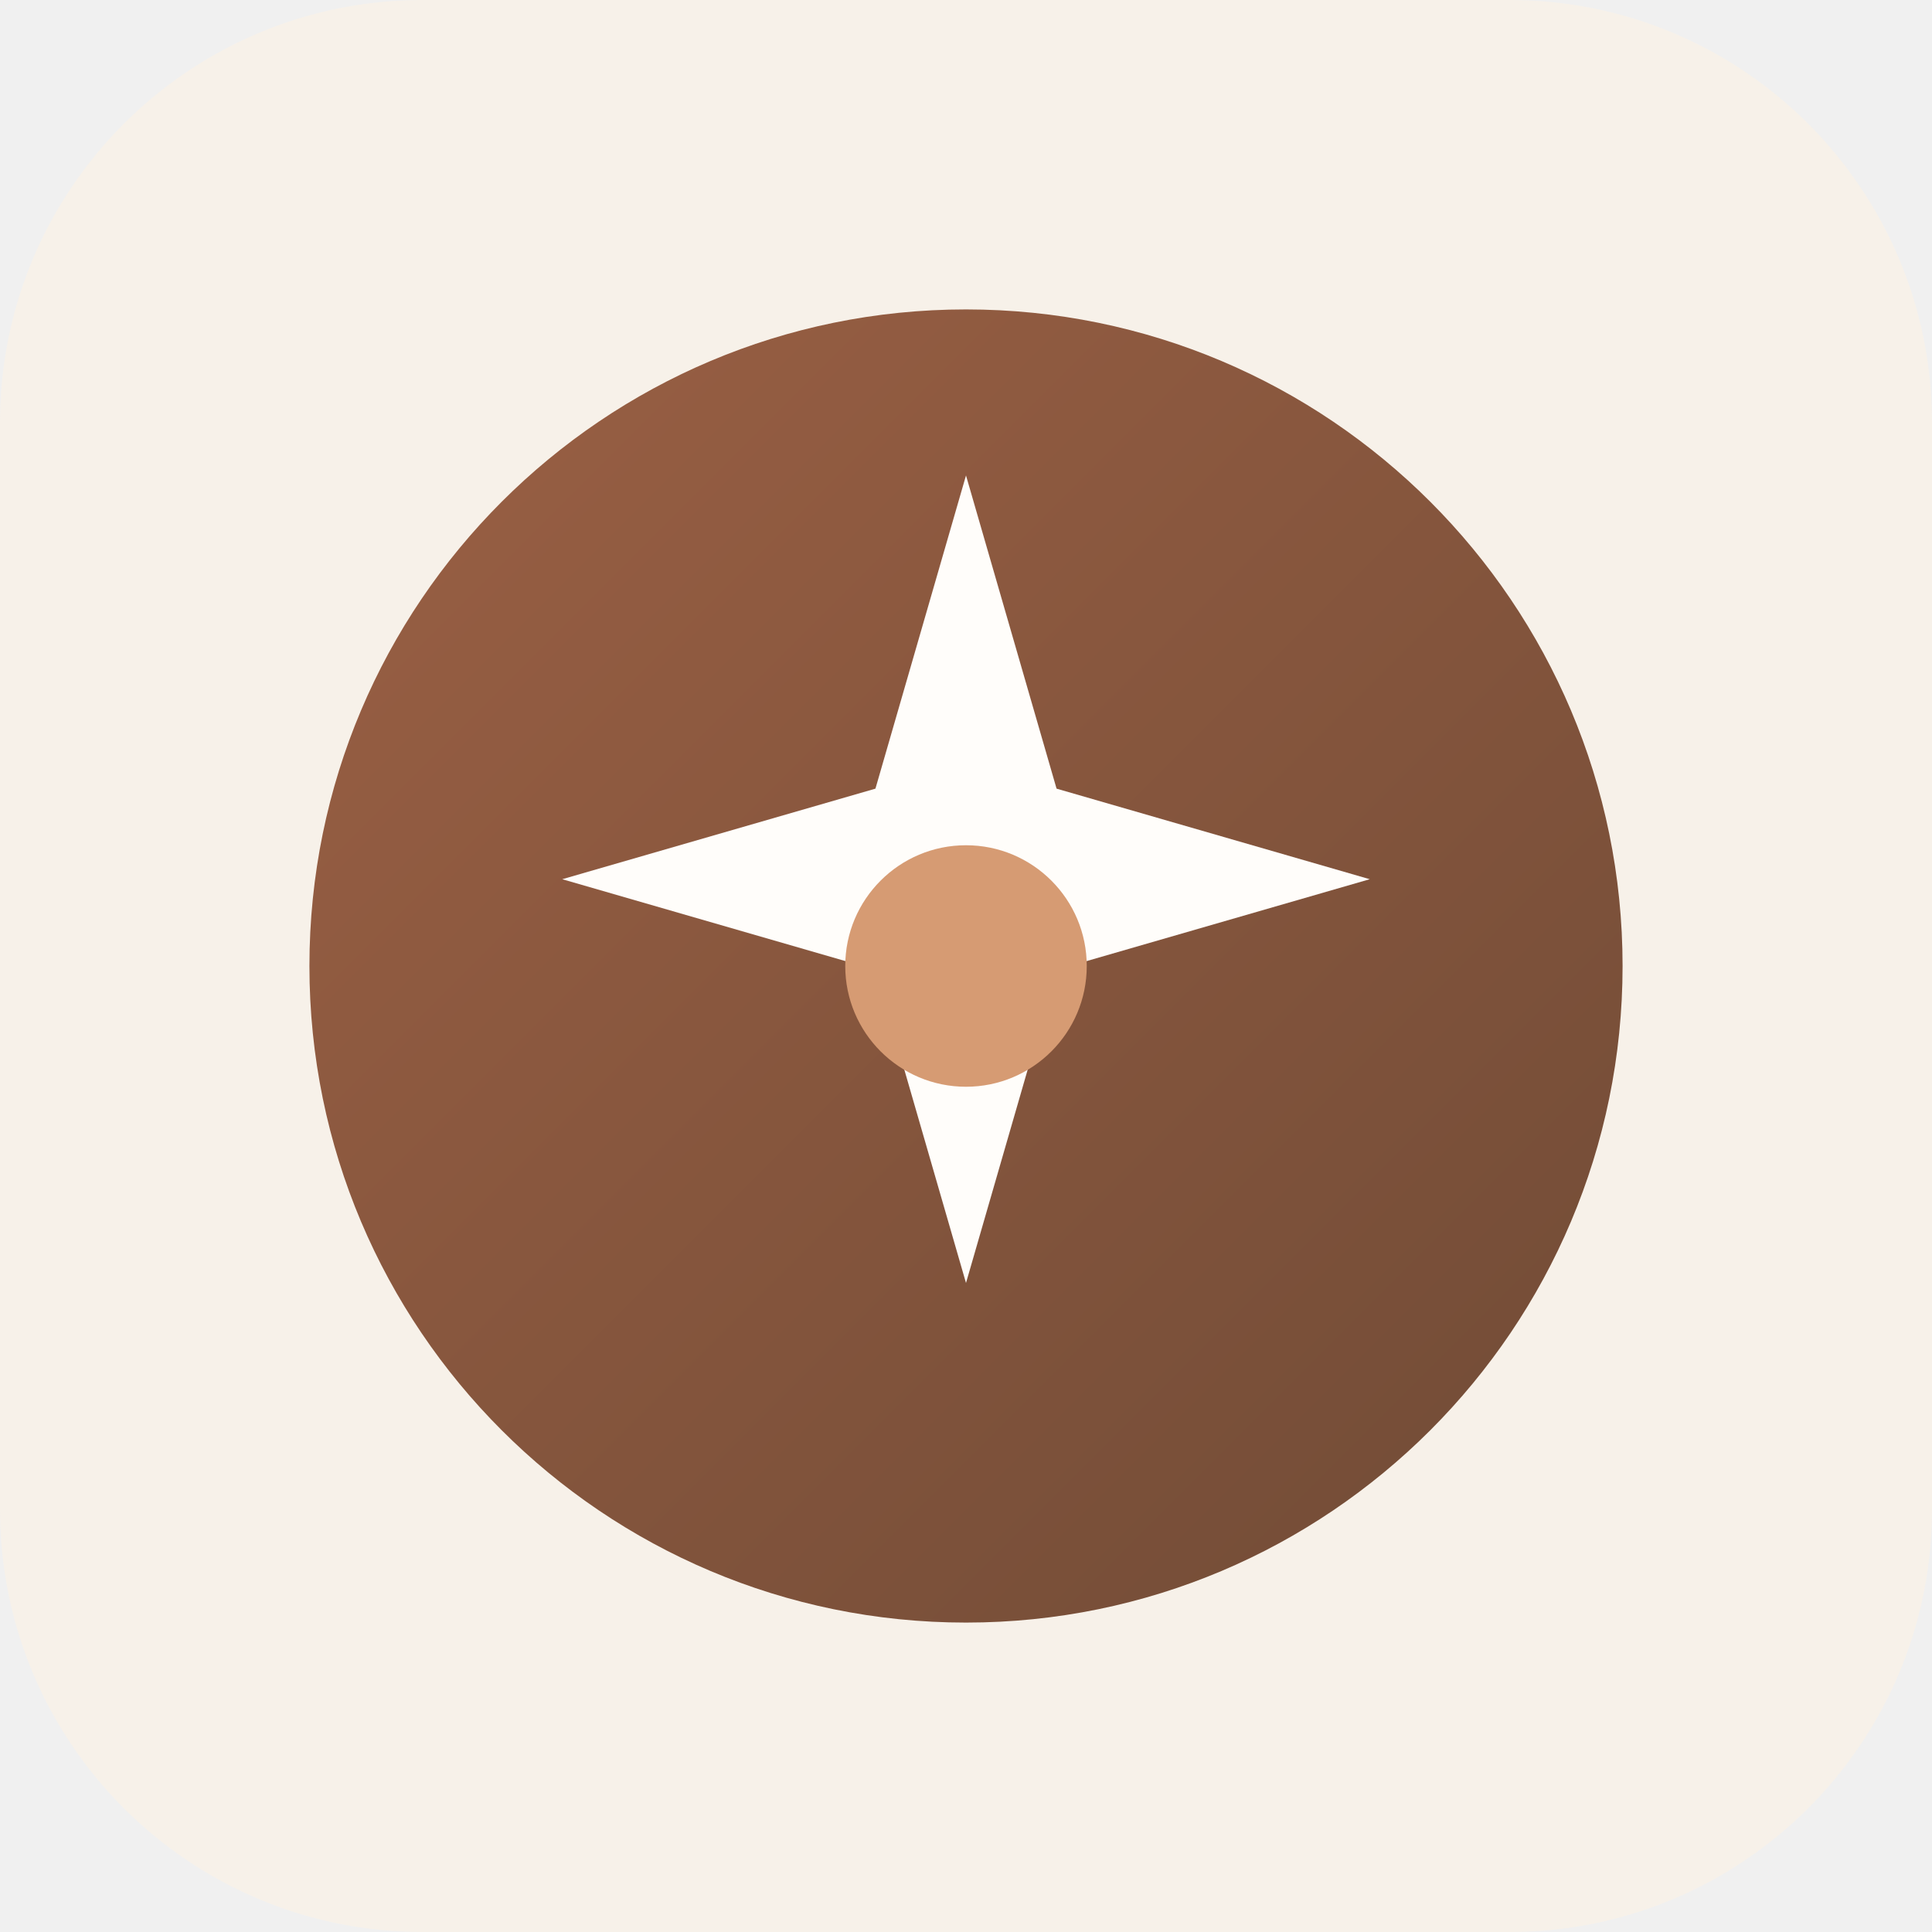
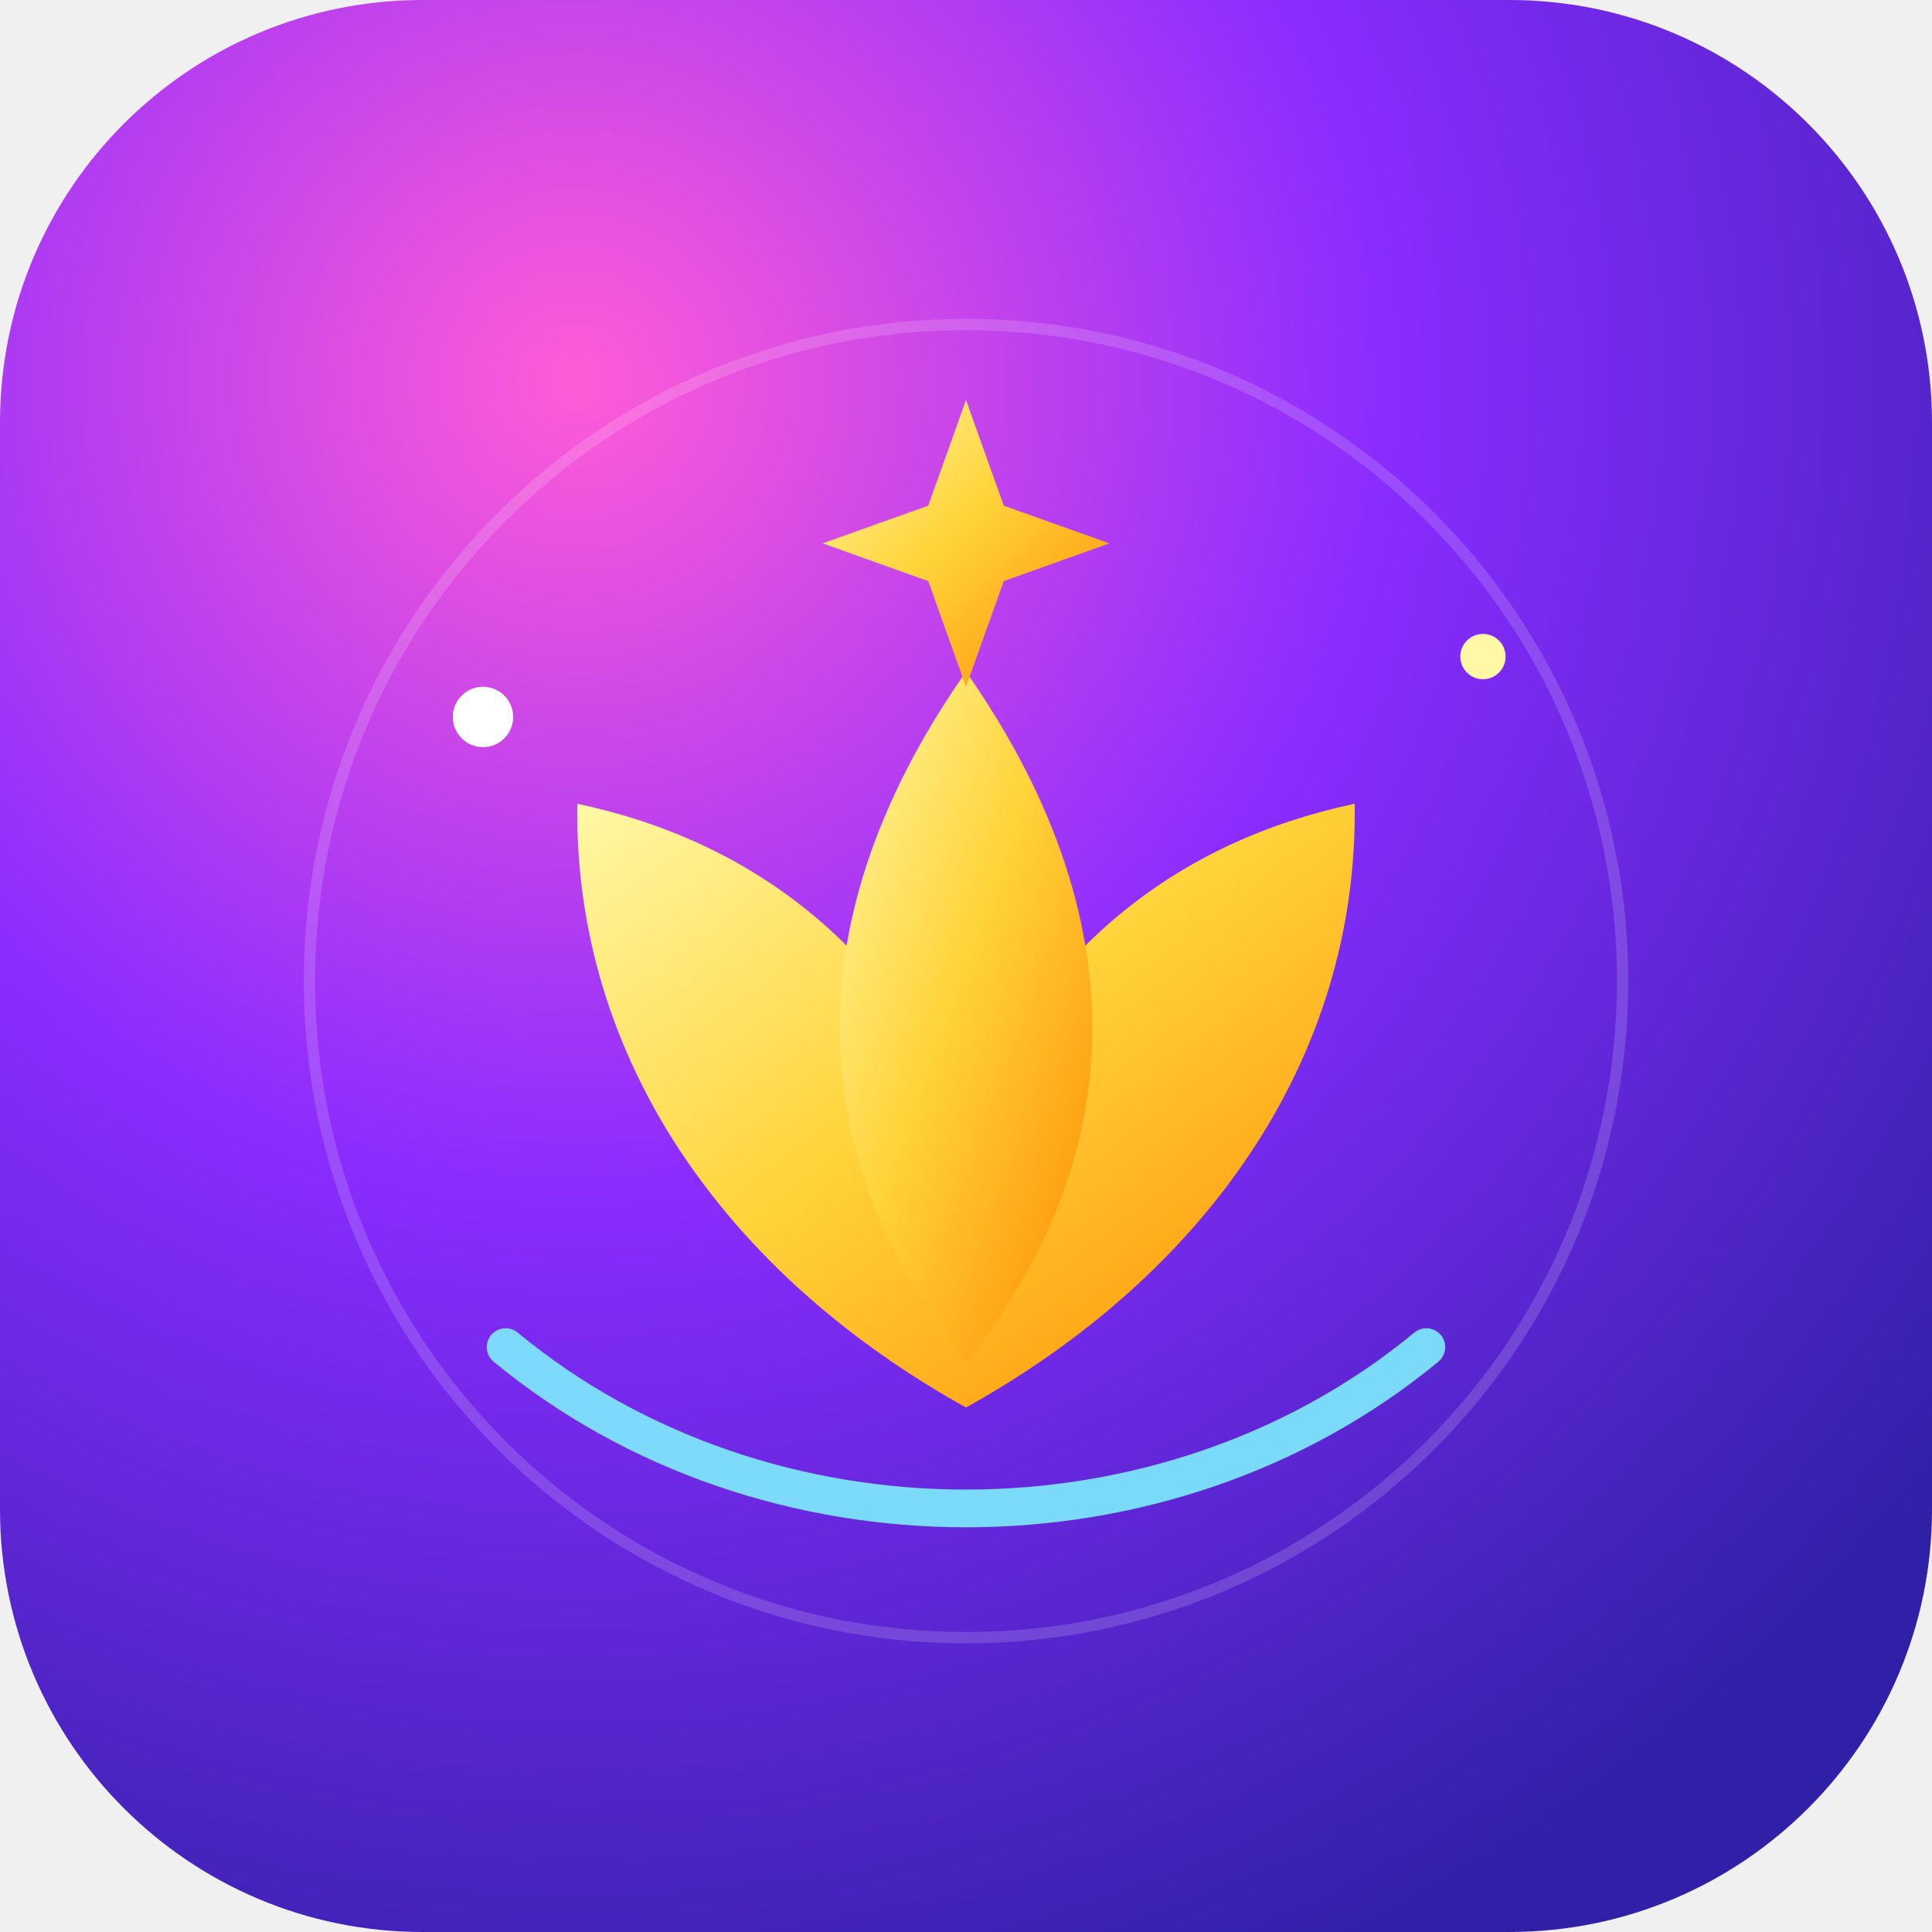
<svg xmlns="http://www.w3.org/2000/svg" viewBox="0 0 512 512">
  <defs>
-     <linearGradient id="g" x1="0" y1="0" x2="1" y2="1">
-       <stop stop-color="#9b6044" />
-       <stop offset="1" stop-color="#704b36" />
+     <radialGradient id="bg" cx="30%" cy="20%" r="90%">
+       <stop offset="0" stop-color="#ff5cd7" />
+       <stop offset=".46" stop-color="#8a2cff" />
+       <stop offset="1" stop-color="#3020a8" />
+     </radialGradient>
+     <linearGradient id="gold" x1="0" y1="0" x2="1" y2="1">
+       <stop stop-color="#fff8a6" />
+       <stop offset=".45" stop-color="#ffd43b" />
+       <stop offset="1" stop-color="#ff8a00" />
    </linearGradient>
  </defs>
-   <rect width="512" height="512" rx="112" fill="#f7f1e9" />
-   <circle cx="256" cy="256" r="174" fill="url(#g)" />
-   <path d="M256 126l24 83 83 24-83 24-24 83-24-83-83-24 83-24z" fill="#fffdfa" />
-   <circle cx="256" cy="256" r="32" fill="#d69b73" />
+   <rect width="512" height="512" rx="112" fill="url(#bg)" />
+   <circle cx="256" cy="260" r="174" fill="none" stroke="#fff" stroke-opacity=".16" stroke-width="3" />
+   <g fill="url(#gold)">
+     <path d="M256 373c-63-35-104-92-103-160 47 10 82 38 103 84 21-46 56-74 103-84 1 68-40 125-103 160z" />
+     <path d="M256 361c-40-50-49-113 0-183 49 70 40 133 0 183z" />
+     <path d="M246 134l10-28 10 28 28 10-28 10-10 28-10-28-28-10z" />
+   </g>
+   <path d="M134 357c69 57 175 57 244 0" fill="none" stroke="#7ff9ff" stroke-width="10" stroke-linecap="round" opacity=".85" />
+   <circle cx="128" cy="190" r="8" fill="#fff" />
+   <circle cx="393" cy="174" r="6" fill="#fff8a6" />
</svg>
